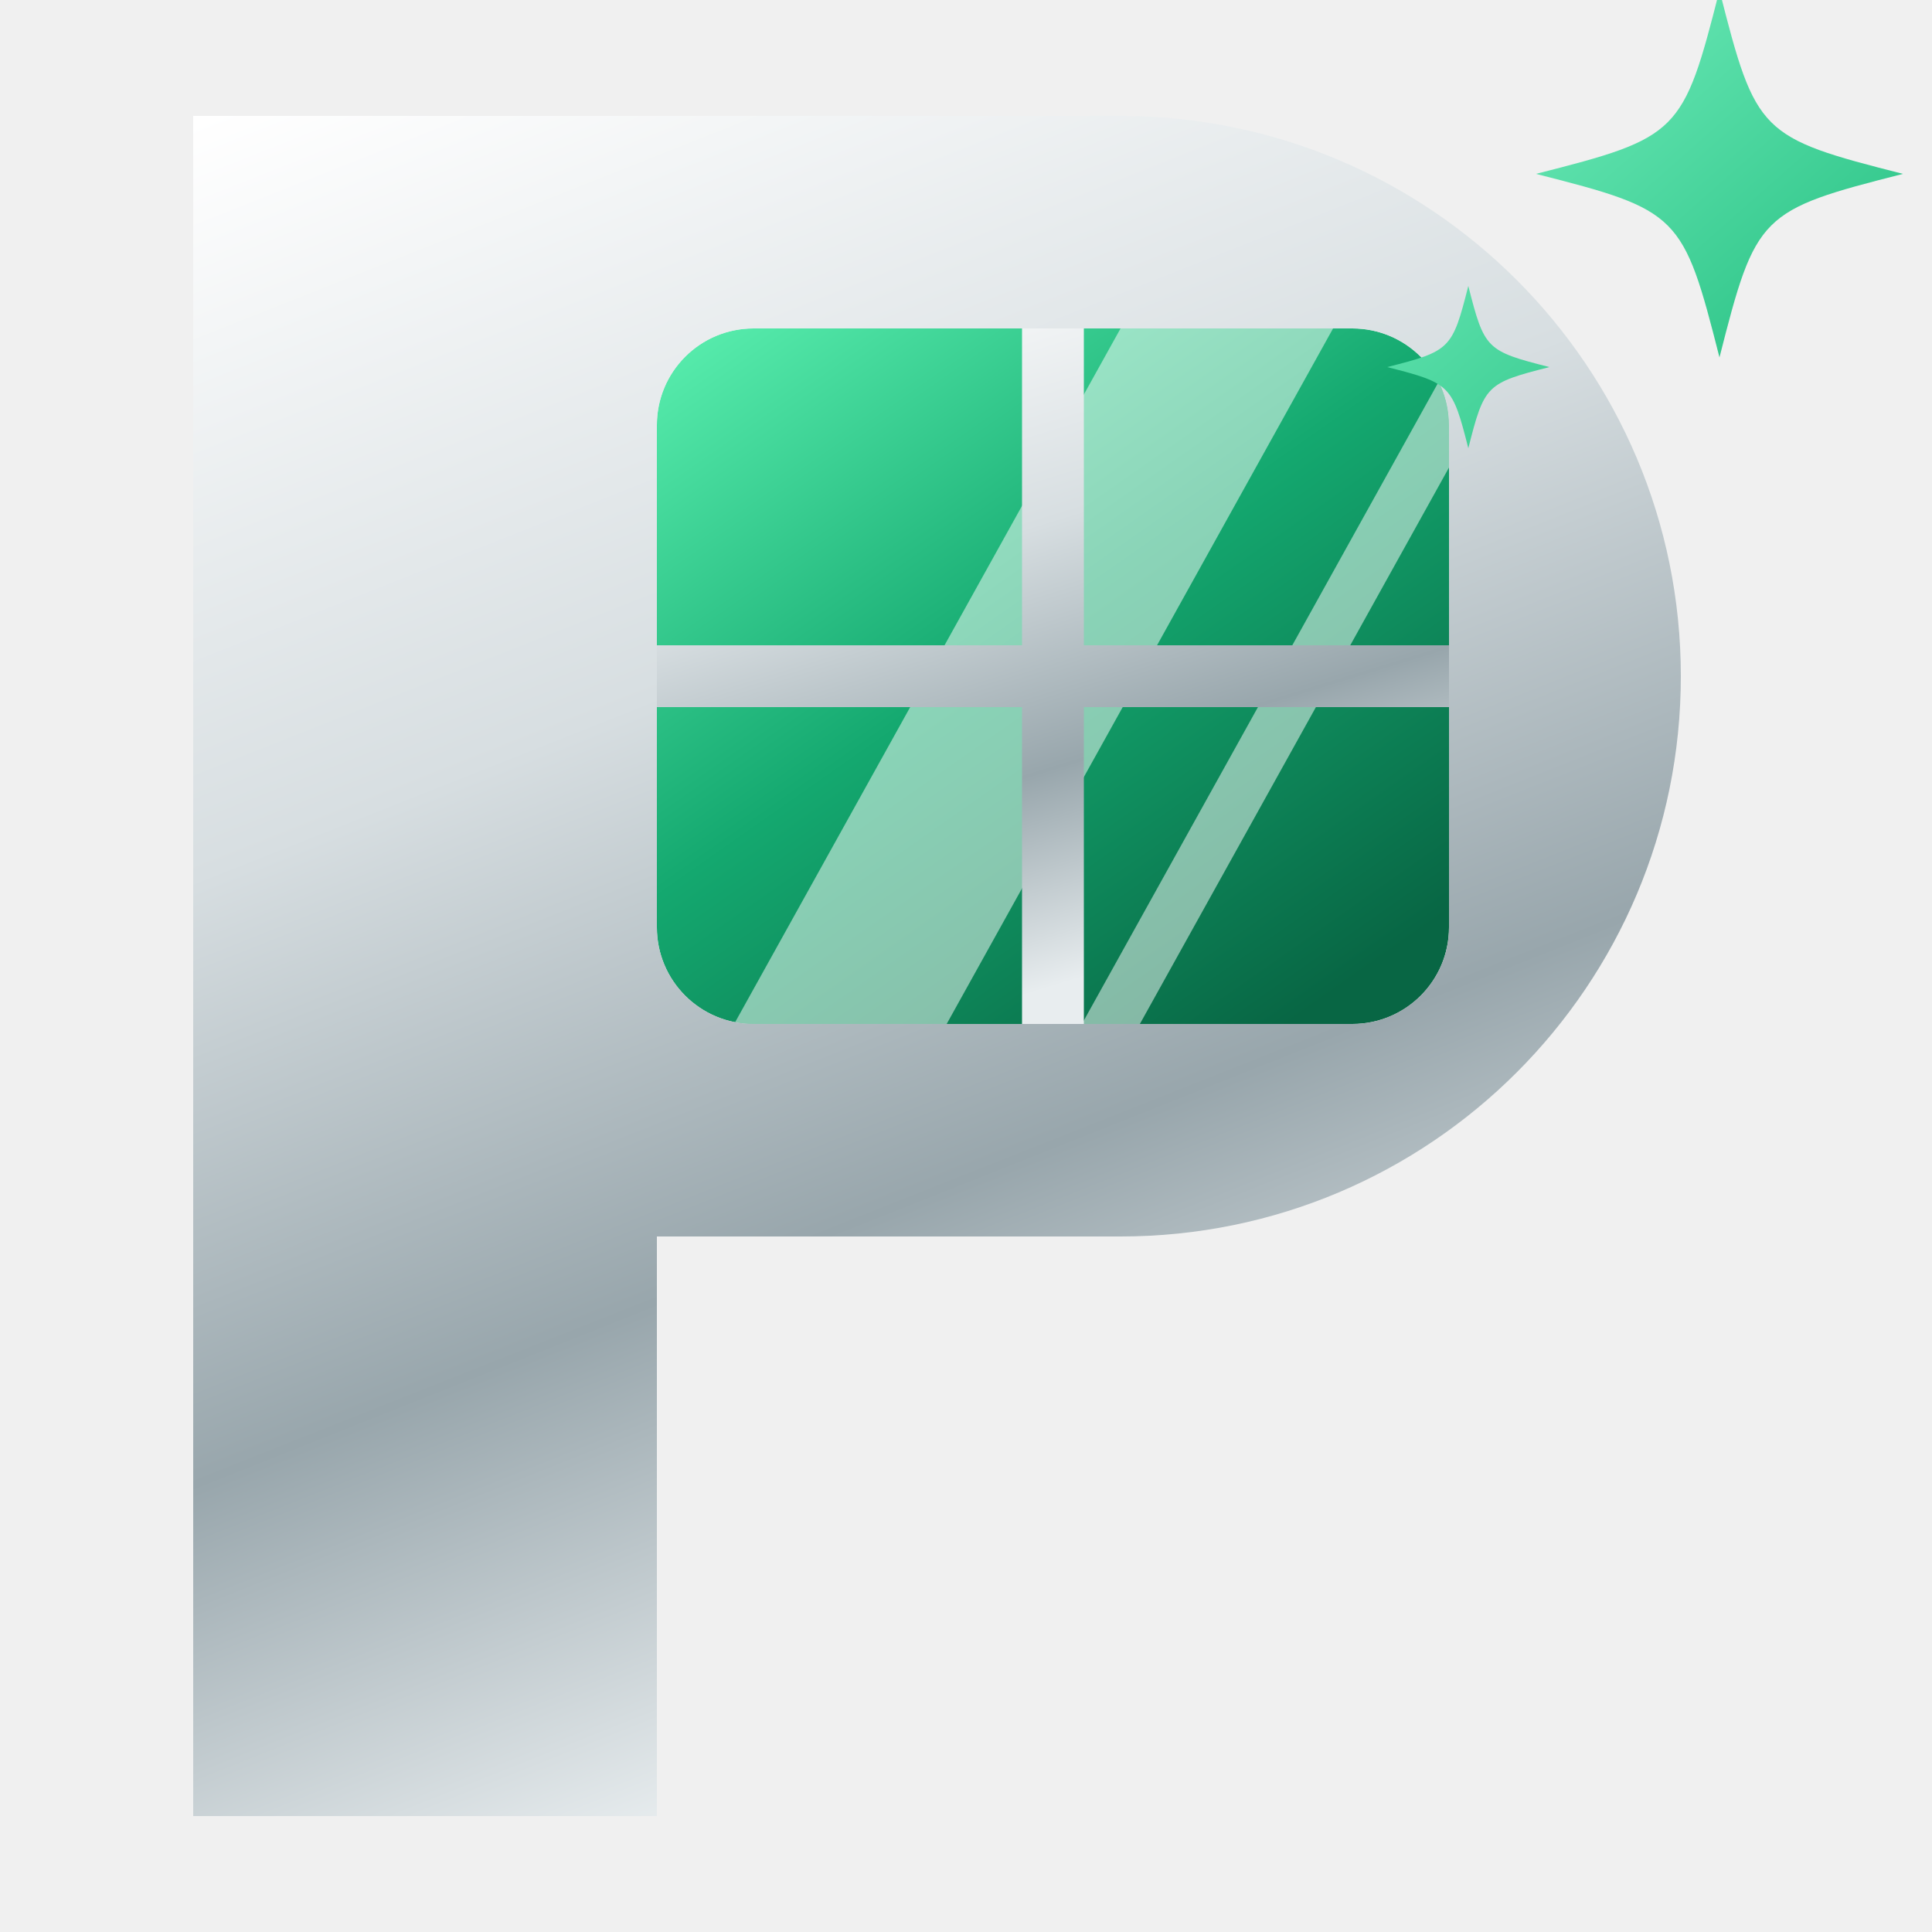
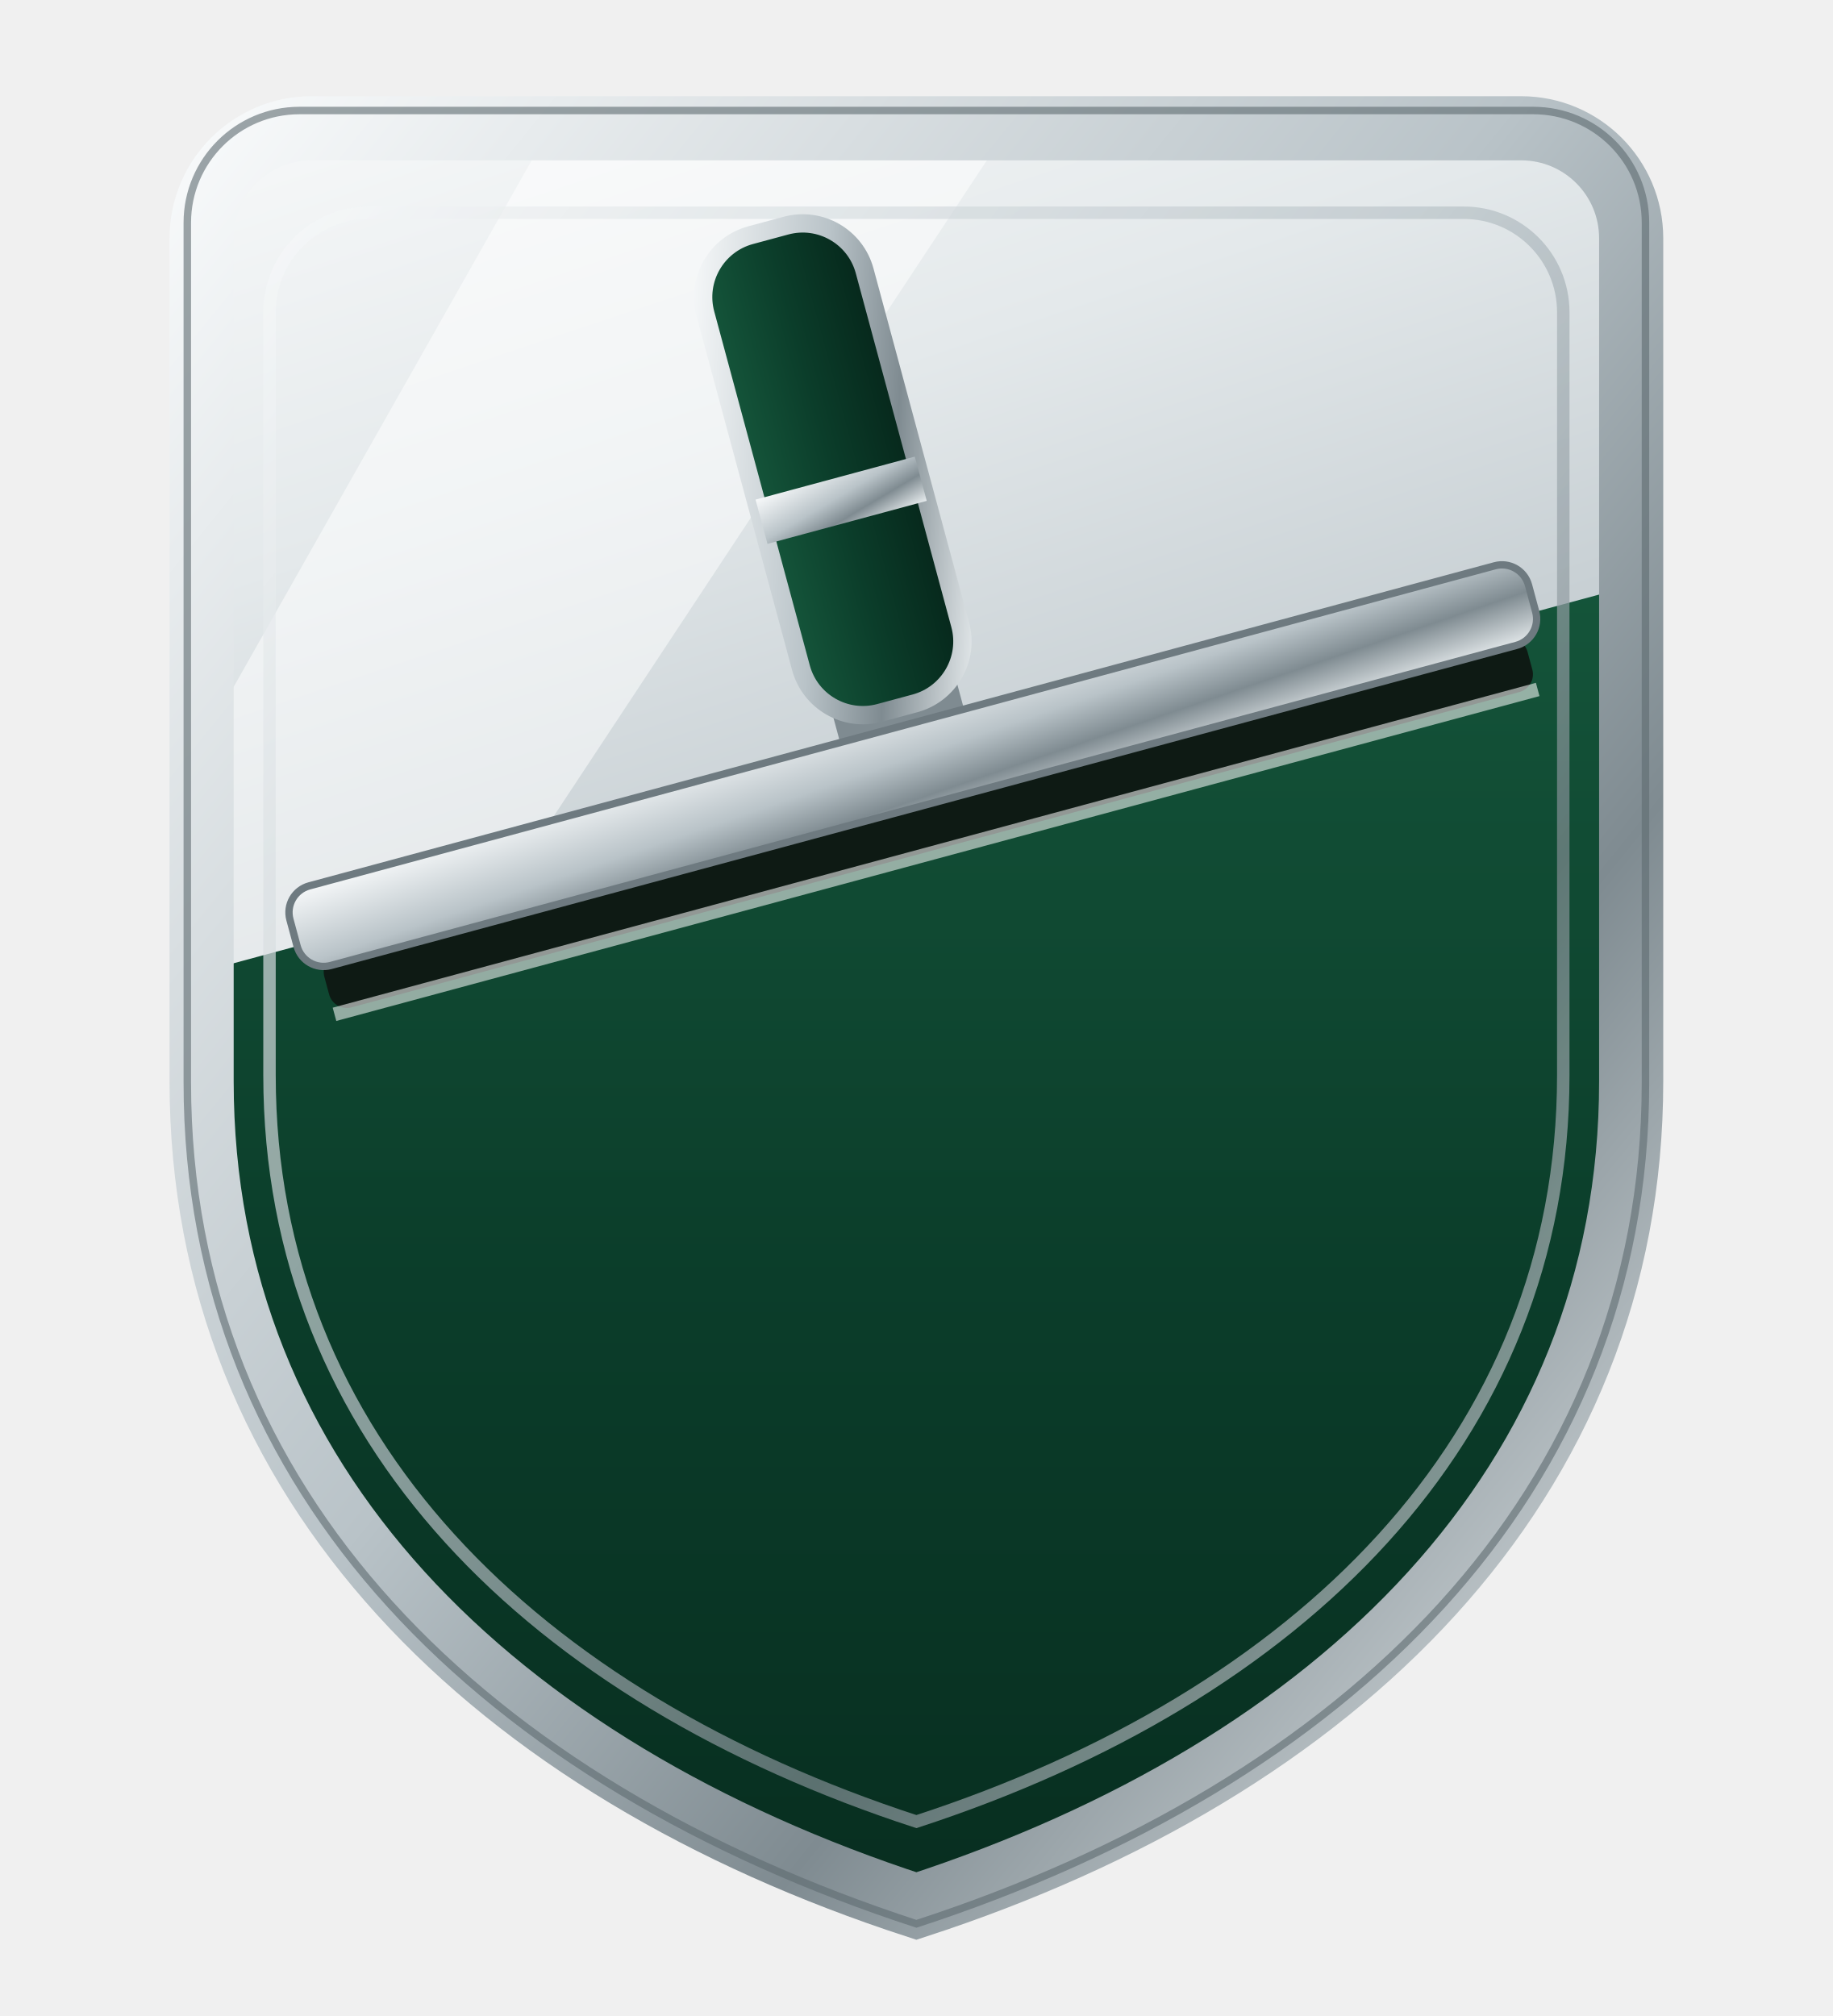
- <svg xmlns="http://www.w3.org/2000/svg" viewBox="0 0 100 100" width="100" height="100">
+ <svg xmlns="http://www.w3.org/2000/svg" viewBox="0 0 200 220" width="200" height="220">
  <defs>
-     <clipPath id="m-night-clip">
-       <path d="M39 17H70A5 5 0 0 1 75 22V48A5 5 0 0 1 70 53H39A5 5 0 0 1 34 48V22A5 5 0 0 1 39 17Z" />
+     <clipPath id="mk-night-c">
+       <path d="M34 14H166A12 12 0 0 1 178 26V118C178 162 146 193 100 208C54 193 22 162 22 118V26A12 12 0 0 1 34 14Z" />
    </clipPath>
-     <linearGradient id="m-night-body" x1="0" y1="0" x2="0.35" y2="1">
+     <linearGradient id="mk-night-silver" x1="0" y1="0" x2="0.3" y2="1">
      <stop offset="0" stop-color="#FFFFFF" />
-       <stop offset="0.4" stop-color="#D7DEE1" />
-       <stop offset="0.72" stop-color="#98A6AC" />
-       <stop offset="1" stop-color="#E8EDEF" />
+       <stop offset="0.3" stop-color="#E4E9EB" />
+       <stop offset="0.7" stop-color="#AEB9BF" />
+       <stop offset="1" stop-color="#DDE3E6" />
    </linearGradient>
-     <linearGradient id="m-night-win" x1="0" y1="0" x2="0.8" y2="1">
-       <stop offset="0" stop-color="#5BF0B0" />
-       <stop offset="0.5" stop-color="#14A86F" />
-       <stop offset="1" stop-color="#086644" />
+     <linearGradient id="mk-night-rim" x1="0" y1="0" x2="1" y2="1">
+       <stop offset="0" stop-color="#F7F9FA" />
+       <stop offset="0.45" stop-color="#B9C3C8" />
+       <stop offset="0.7" stop-color="#7F8B91" />
+       <stop offset="1" stop-color="#E6EBED" />
    </linearGradient>
-     <linearGradient id="m-night-spark" x1="0" y1="0" x2="1" y2="1">
-       <stop offset="0" stop-color="#7FF5C6" />
-       <stop offset="1" stop-color="#19B878" />
+     <linearGradient id="mk-night-green" x1="0" y1="0" x2="0" y2="1">
+       <stop offset="0" stop-color="#15563B" />
+       <stop offset="0.45" stop-color="#0B3D2A" />
+       <stop offset="1" stop-color="#06271B" />
+     </linearGradient>
+     <linearGradient id="mk-night-handle" x1="0" y1="0" x2="1" y2="0">
+       <stop offset="0" stop-color="#15563B" />
+       <stop offset="0.5" stop-color="#0B3D2A" />
+       <stop offset="1" stop-color="#06271B" />
    </linearGradient>
  </defs>
-   <path d="M39 17H70A5 5 0 0 1 75 22V48A5 5 0 0 1 70 53H39A5 5 0 0 1 34 48V22A5 5 0 0 1 39 17Z" fill="url(#m-night-win)" />
-   <path d="M38 53L58 17h11L49 53ZM56 53L76 17h3L59 53Z" fill="#FFFFFF" opacity="0.5" clip-path="url(#m-night-clip)" />
-   <path d="M52.9 17h3.2v36h-3.2ZM34 33.4h41v3.2h-41Z" fill="url(#m-night-body)" />
-   <path fill-rule="evenodd" d="M10 6H58A29 29 0 0 1 58 64H34V94H10ZM39 17H70A5 5 0 0 1 75 22V48A5 5 0 0 1 70 53H39A5 5 0 0 1 34 48V22A5 5 0 0 1 39 17Z" fill="url(#m-night-body)" />
-   <path d="M89 -0.5C90.881 6.91 91.09 7.119 98.5 9C91.09 10.881 90.881 11.09 89 18.5C87.119 11.09 86.91 10.881 79.5 9C86.91 7.119 87.119 6.91 89 -0.5ZM76 14.8C76.832 18.076 76.924 18.168 80.2 19C76.924 19.832 76.832 19.924 76 23.2C75.168 19.924 75.076 19.832 71.8 19C75.076 18.168 75.168 18.076 76 14.8Z" fill="url(#m-night-spark)" />
+   <g clip-path="url(#mk-night-c)">
+     <rect width="200" height="220" fill="url(#mk-night-silver)" />
+     <path d="M60 14L110 14L40 120L0 120Z" fill="#FFFFFF" opacity="0.5" />
+     <path d="M0 112L200 58L200 240L0 240Z" fill="url(#mk-night-green)" />
+     <path d="M34 14H166A12 12 0 0 1 178 26V118C178 162 146 193 100 208C54 193 22 162 22 118V26A12 12 0 0 1 34 14Z" fill="none" stroke="url(#mk-night-rim)" stroke-width="1.5" opacity="0.7" transform="translate(100 111) scale(0.905) translate(-100 -111)" />
+   </g>
+   <g transform="translate(100 85) rotate(-15.11)">
+     <rect x="-7" y="-14" width="14" height="10" fill="#7F8B91" />
+     <rect x="-9" y="-62" width="18" height="54" rx="7" fill="url(#mk-night-handle)" stroke="url(#mk-night-rim)" stroke-width="2" />
+     <rect x="-9" y="-34" width="18" height="5" fill="url(#mk-night-rim)" />
+     <rect x="-68" y="2" width="136" height="6" rx="2" fill="#0E1A14" />
+     <rect x="-68" y="7.5" width="136" height="1.5" fill="#FFFFFF" opacity="0.55" />
+     <rect x="-70" y="-6" width="140" height="9" rx="3" fill="url(#mk-night-rim)" stroke="#6E7A80" stroke-width="0.8" />
+   </g>
+   <path d="M34 14H166A12 12 0 0 1 178 26V118C178 162 146 193 100 208C54 193 22 162 22 118V26A12 12 0 0 1 34 14Z" fill="none" stroke="url(#mk-night-rim)" stroke-width="7" />
+   <path d="M34 14H166A12 12 0 0 1 178 26V118C178 162 146 193 100 208C54 193 22 162 22 118V26A12 12 0 0 1 34 14Z" fill="none" stroke="#5E6A70" stroke-width="0.8" transform="translate(100 111) scale(1.02) translate(-100 -111)" opacity="0.6" />
</svg>
